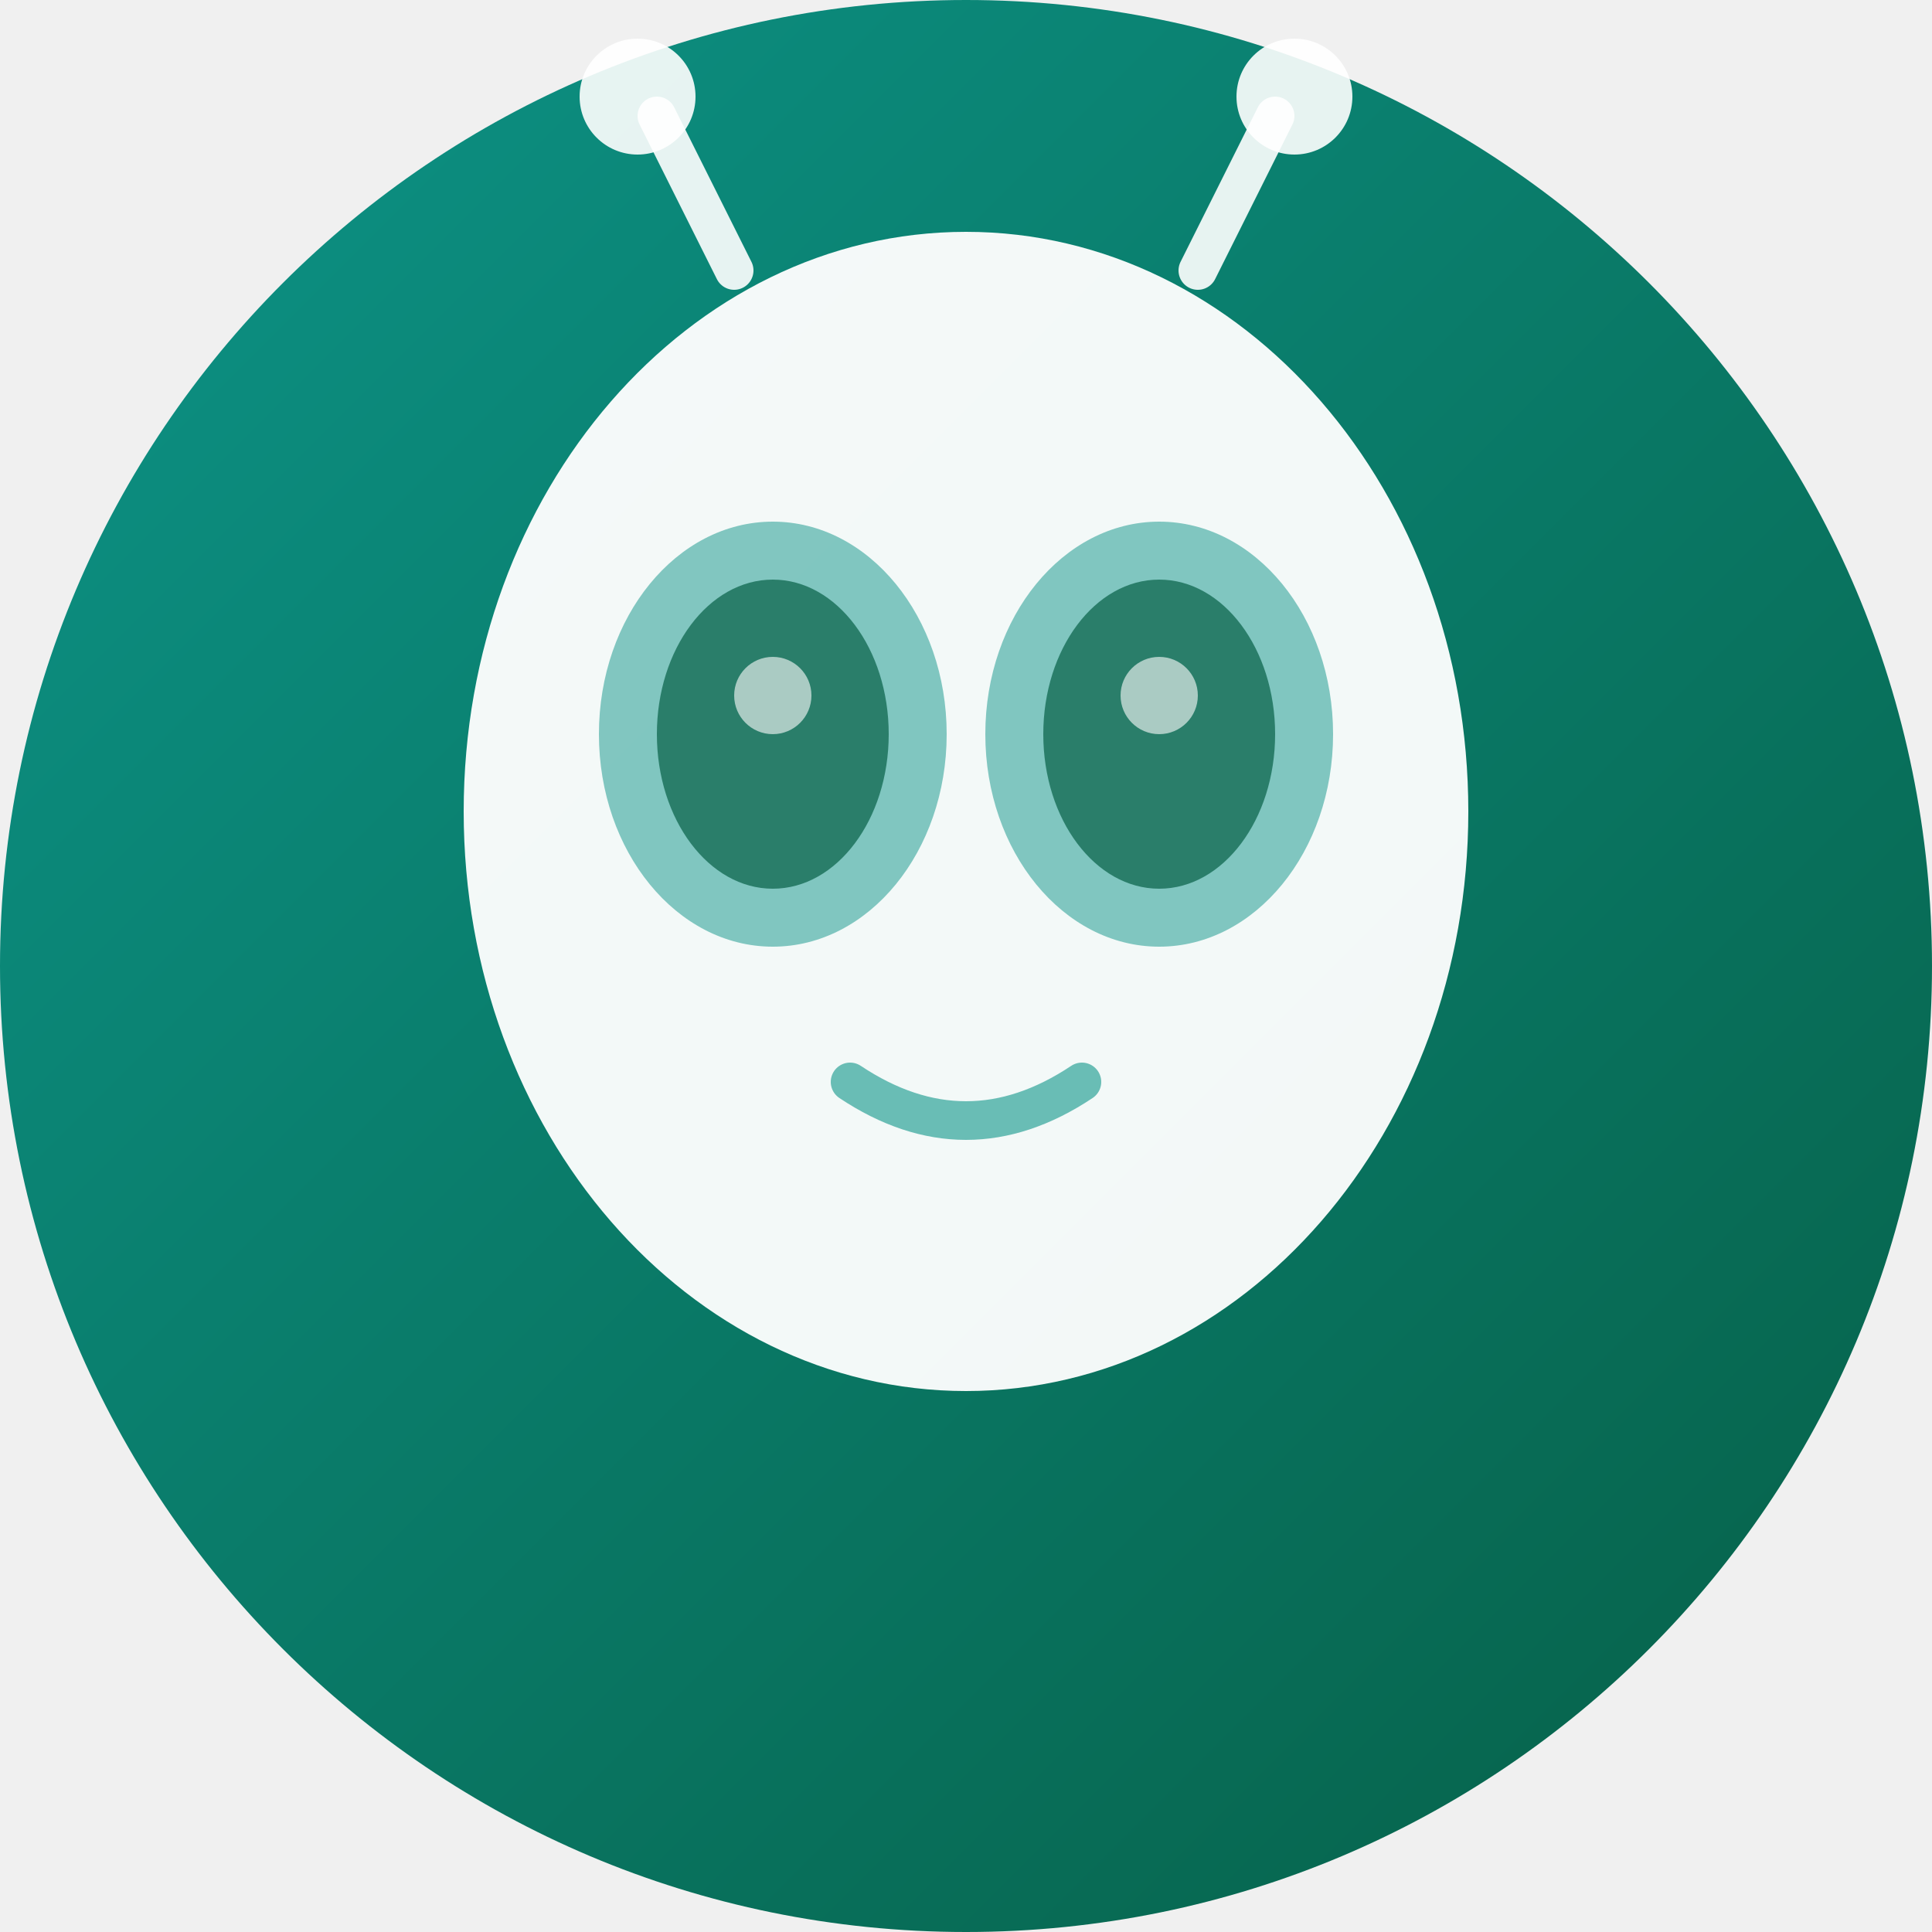
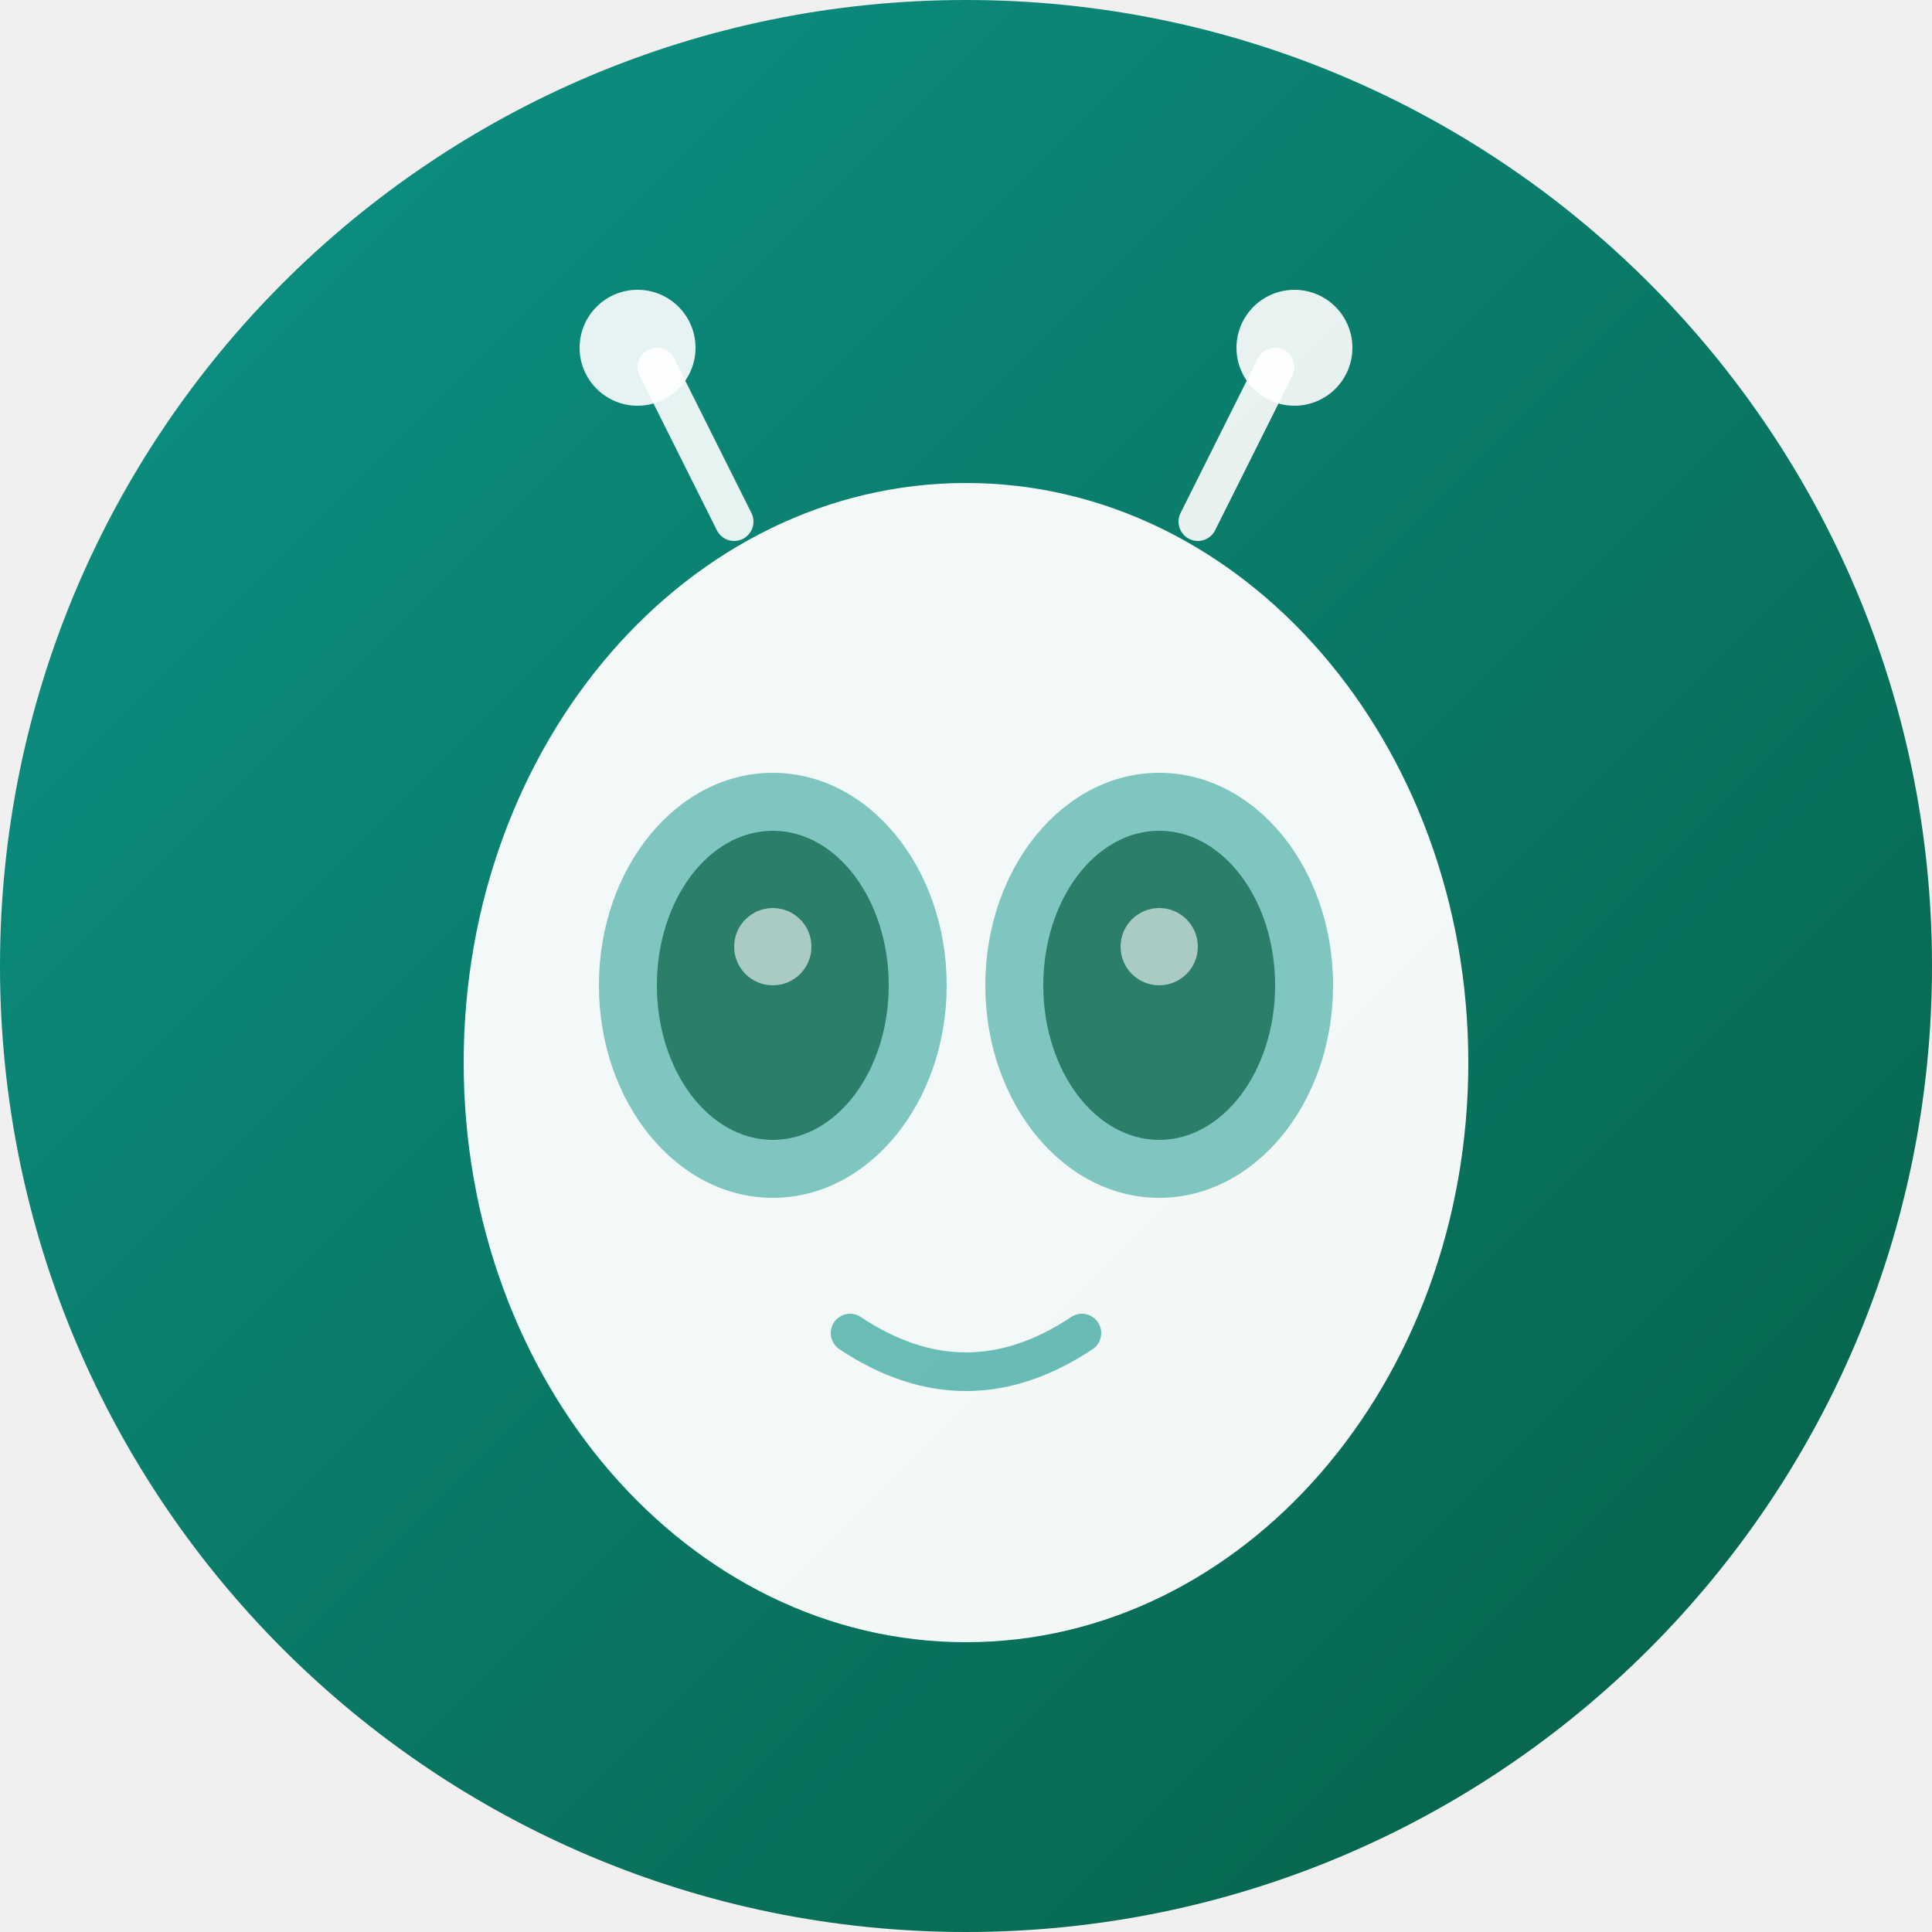
<svg xmlns="http://www.w3.org/2000/svg" viewBox="0 0 100 100">
  <defs>
    <linearGradient id="g" x1="0%" y1="0%" x2="100%" y2="100%">
      <stop offset="0%" stop-color="#0d9488" />
      <stop offset="100%" stop-color="#065f46" />
    </linearGradient>
  </defs>
  <circle cx="50" cy="50" r="50" fill="url(#g)" />
-   <ellipse cx="50" cy="42" rx="26" ry="30" fill="white" opacity="0.95" />
-   <ellipse cx="40" cy="38" rx="9" ry="11" fill="#0d9488" opacity="0.5" />
-   <ellipse cx="60" cy="38" rx="9" ry="11" fill="#0d9488" opacity="0.5" />
-   <ellipse cx="40" cy="38" rx="6" ry="8" fill="#065f46" opacity="0.7" />
-   <ellipse cx="60" cy="38" rx="6" ry="8" fill="#065f46" opacity="0.7" />
-   <circle cx="40" cy="36" r="2" fill="white" opacity="0.6" />
-   <circle cx="60" cy="36" r="2" fill="white" opacity="0.6" />
-   <path d="M44 56 Q50 60 56 56" fill="none" stroke="#0d9488" stroke-width="2" stroke-linecap="round" opacity="0.6" />
-   <line x1="38" y1="14" x2="34" y2="6" stroke="white" stroke-width="2" stroke-linecap="round" opacity="0.9" />
-   <circle cx="33" cy="5" r="3" fill="white" opacity="0.9" />
-   <line x1="62" y1="14" x2="66" y2="6" stroke="white" stroke-width="2" stroke-linecap="round" opacity="0.9" />
-   <circle cx="67" cy="5" r="3" fill="white" opacity="0.9" />
+   <g id="avatar-glyph" transform="translate(0 13)">
+     <ellipse cx="50" cy="42" rx="26" ry="30" fill="white" opacity="0.95" />
+     <ellipse cx="40" cy="38" rx="9" ry="11" fill="#0d9488" opacity="0.5" />
+     <ellipse cx="60" cy="38" rx="9" ry="11" fill="#0d9488" opacity="0.5" />
+     <ellipse cx="40" cy="38" rx="6" ry="8" fill="#065f46" opacity="0.7" />
+     <ellipse cx="60" cy="38" rx="6" ry="8" fill="#065f46" opacity="0.7" />
+     <circle cx="40" cy="36" r="2" fill="white" opacity="0.6" />
+     <circle cx="60" cy="36" r="2" fill="white" opacity="0.6" />
+     <path d="M44 56 Q50 60 56 56" fill="none" stroke="#0d9488" stroke-width="2" stroke-linecap="round" opacity="0.6" />
+     <line x1="38" y1="14" x2="34" y2="6" stroke="white" stroke-width="2" stroke-linecap="round" opacity="0.9" />
+     <circle cx="33" cy="5" r="3" fill="white" opacity="0.9" />
+     <line x1="62" y1="14" x2="66" y2="6" stroke="white" stroke-width="2" stroke-linecap="round" opacity="0.9" />
+     <circle cx="67" cy="5" r="3" fill="white" opacity="0.9" />
+   </g>
</svg>
